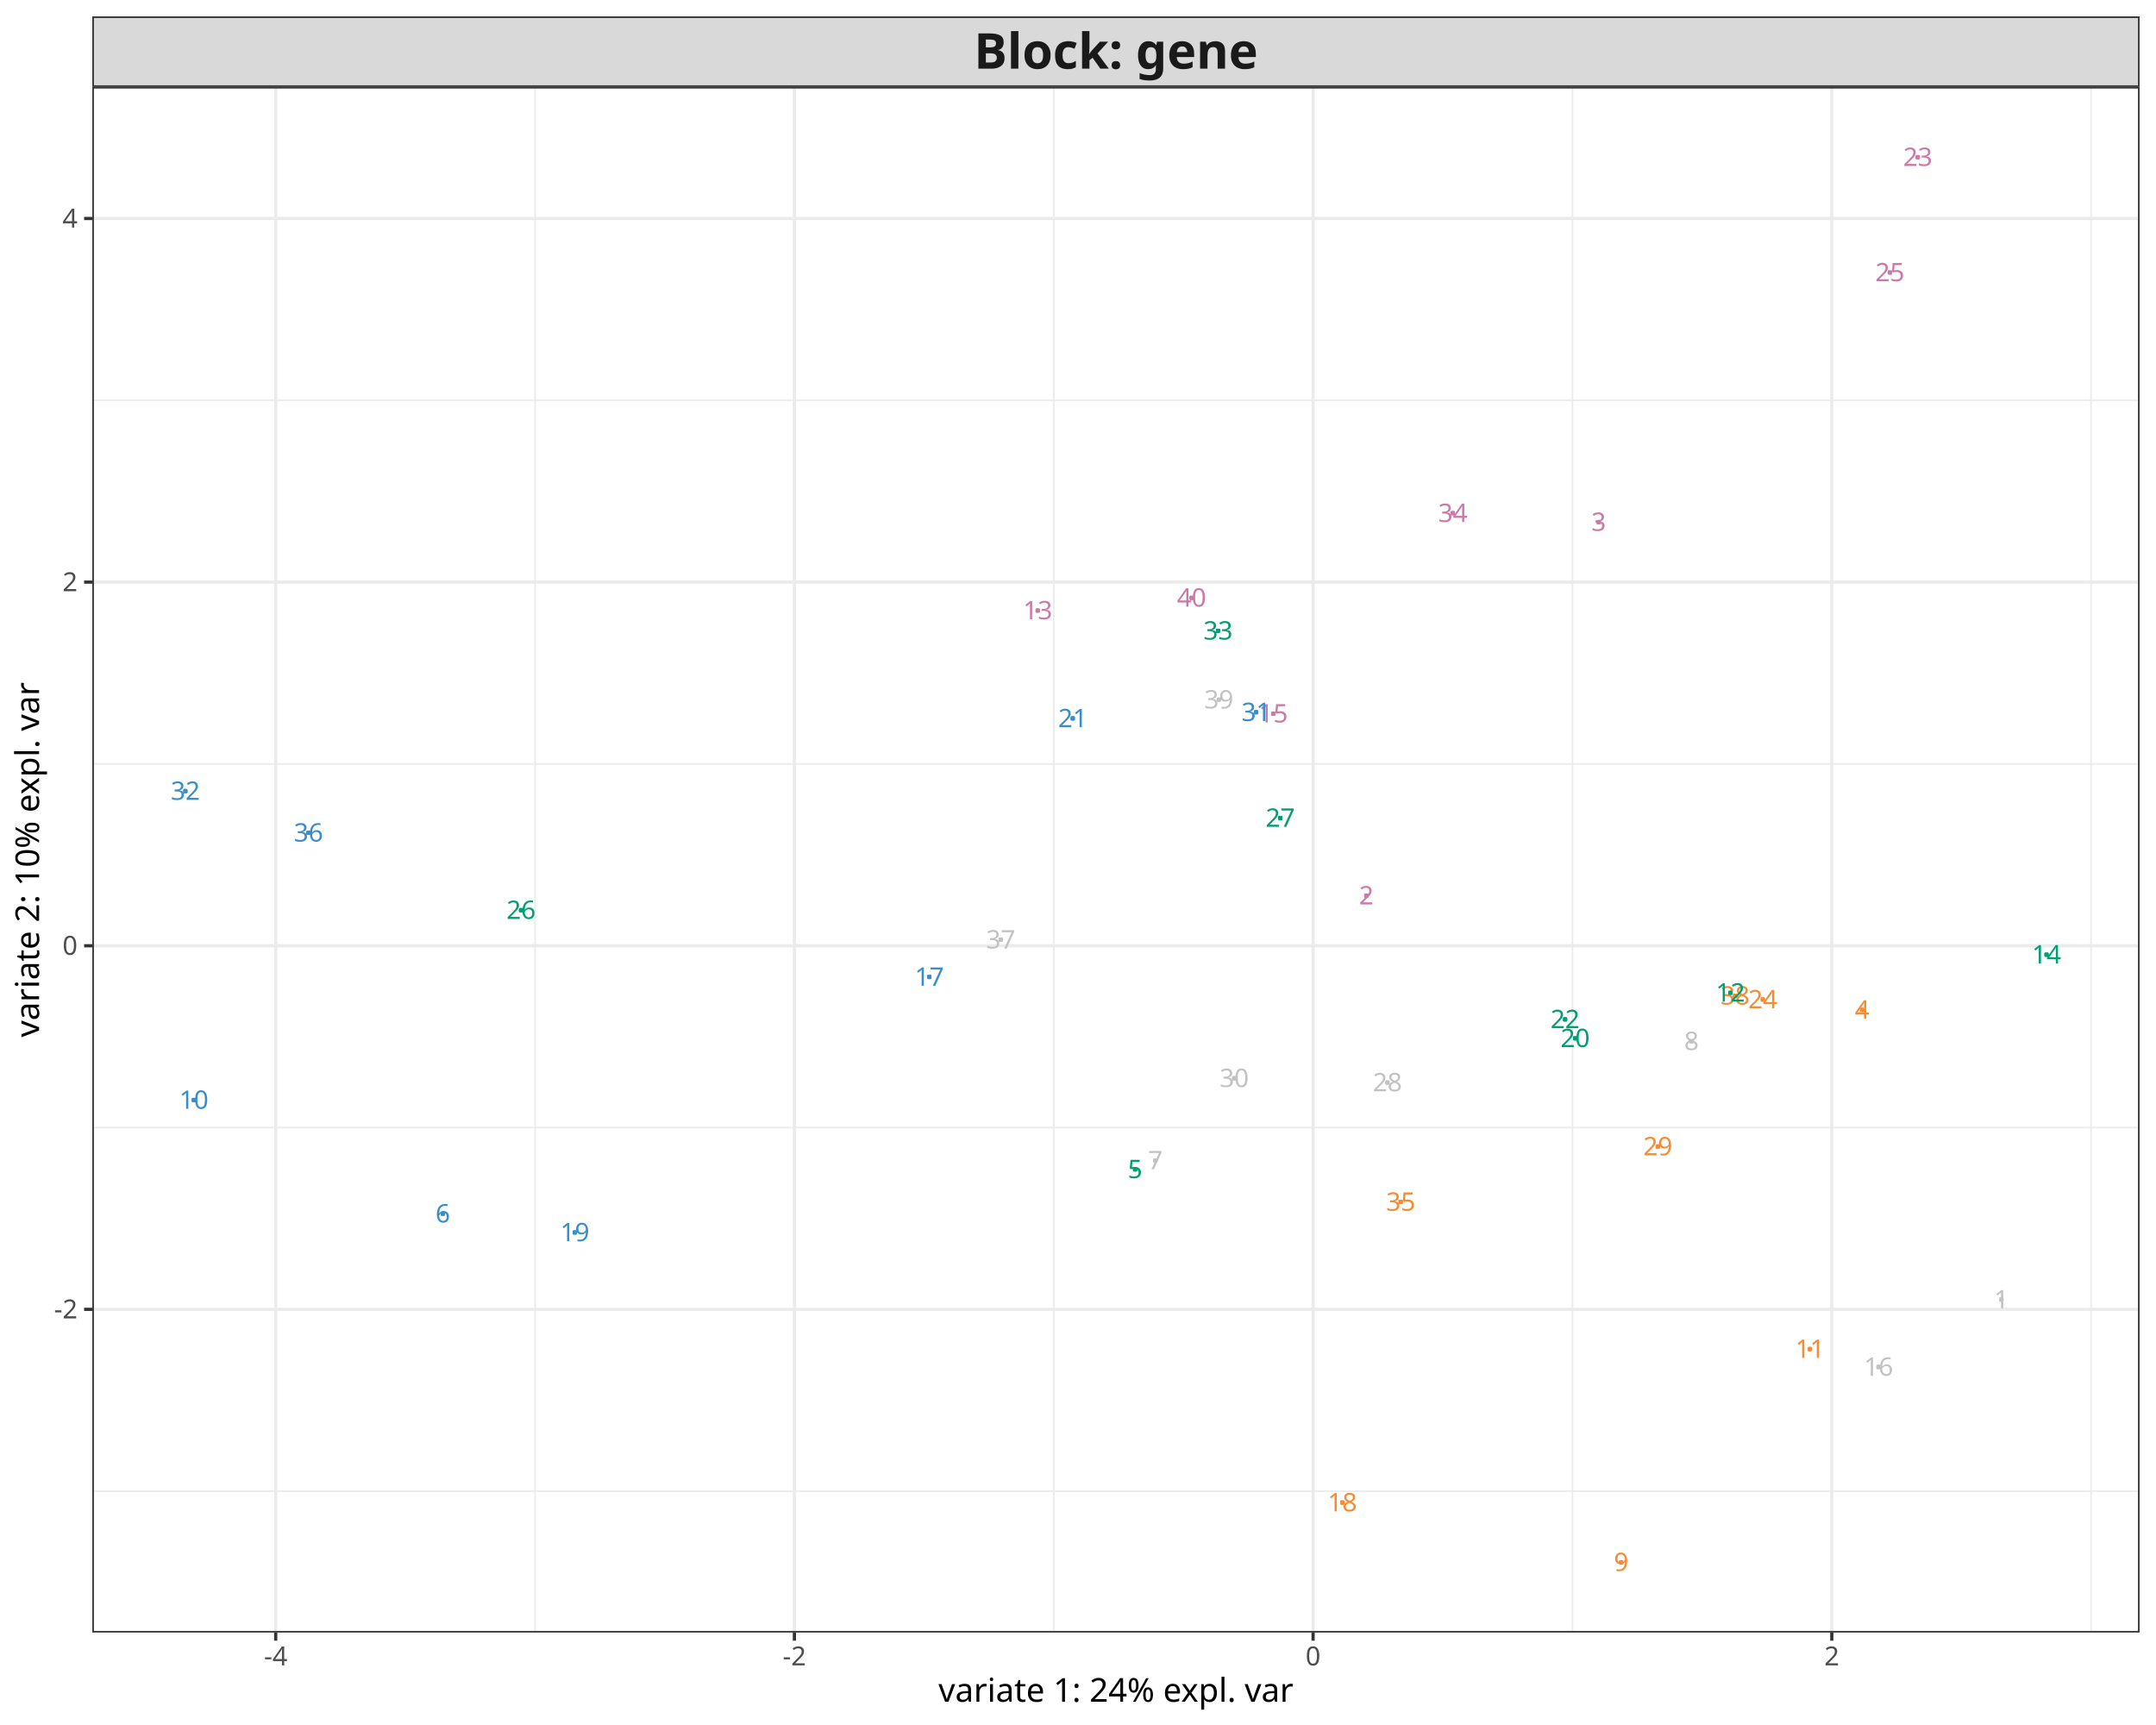
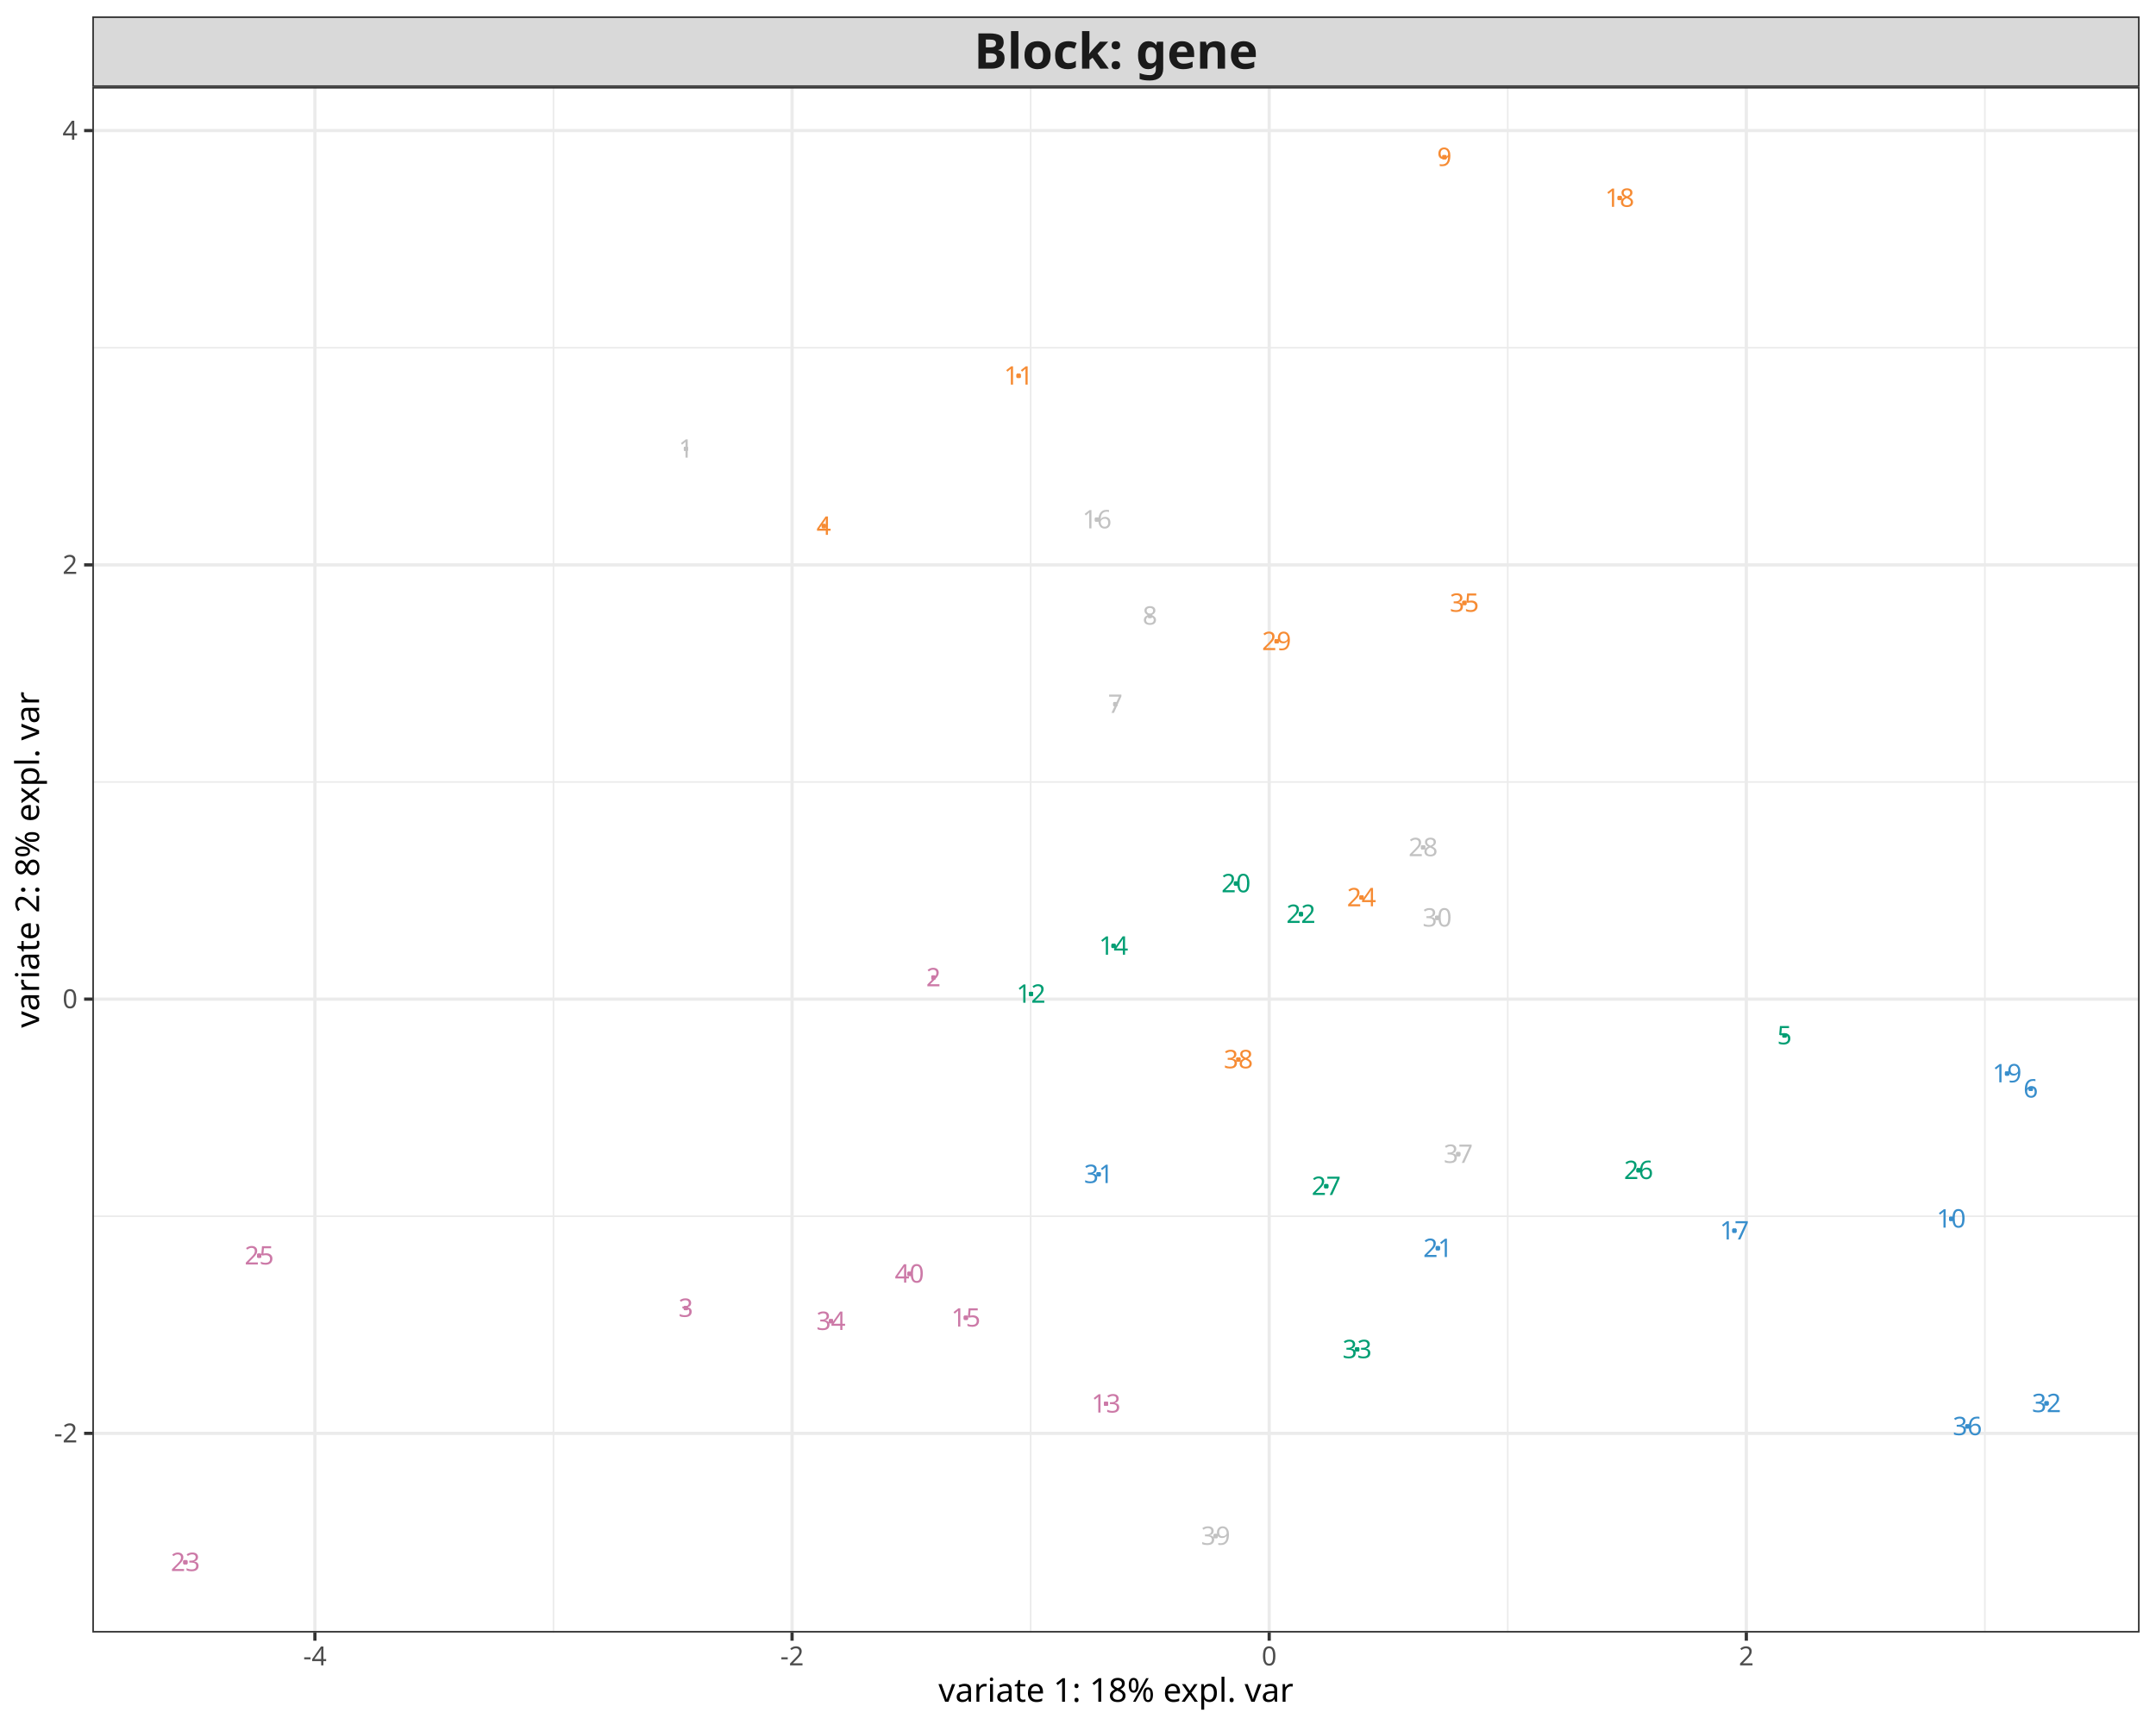
<svg xmlns="http://www.w3.org/2000/svg" class="svglite" data-engine-version="2.0" width="720.00pt" height="576.00pt" viewBox="0 0 720.00 576.00">
  <defs>
    <style type="text/css">
    .svglite line, .svglite polyline, .svglite polygon, .svglite path, .svglite rect, .svglite circle {
      fill: none;
      stroke: #000000;
      stroke-linecap: round;
      stroke-linejoin: round;
      stroke-miterlimit: 10.00;
    }
  </style>
  </defs>
  <rect width="100%" height="100%" style="stroke: none; fill: #FFFFFF;" />
  <defs>
    <clipPath id="cpMC4wMHw3MjAuMDB8MC4wMHw1NzYuMDA=">
      <rect x="0.00" y="0.00" width="720.00" height="576.00" />
    </clipPath>
  </defs>
  <g clip-path="url(#cpMC4wMHw3MjAuMDB8MC4wMHw1NzYuMDA=)">
    <rect x="0.00" y="0.00" width="720.00" height="576.00" style="stroke-width: 1.07; stroke: #FFFFFF; fill: #FFFFFF;" />
  </g>
  <defs>
    <clipPath id="cpMzAuODN8NzE0LjUyfDI5LjAzfDU0NS4xMQ==">
      <rect x="30.83" y="29.03" width="683.69" height="516.09" />
    </clipPath>
  </defs>
  <g clip-path="url(#cpMzAuODN8NzE0LjUyfDI5LjAzfDU0NS4xMQ==)">
    <rect x="30.83" y="29.03" width="683.69" height="516.09" style="stroke-width: 1.07; stroke: none; fill: #FFFFFF;" />
-     <polyline points="30.83,497.92 714.52,497.92 " style="stroke-width: 0.53; stroke: #EBEBEB; stroke-linecap: butt;" />
-     <polyline points="30.83,376.50 714.52,376.50 " style="stroke-width: 0.53; stroke: #EBEBEB; stroke-linecap: butt;" />
-     <polyline points="30.83,255.09 714.52,255.09 " style="stroke-width: 0.53; stroke: #EBEBEB; stroke-linecap: butt;" />
-     <polyline points="30.83,133.67 714.52,133.67 " style="stroke-width: 0.53; stroke: #EBEBEB; stroke-linecap: butt;" />
-     <polyline points="178.68,545.11 178.68,29.03 " style="stroke-width: 0.53; stroke: #EBEBEB; stroke-linecap: butt;" />
-     <polyline points="351.90,545.11 351.90,29.03 " style="stroke-width: 0.53; stroke: #EBEBEB; stroke-linecap: butt;" />
-     <polyline points="525.12,545.11 525.12,29.03 " style="stroke-width: 0.53; stroke: #EBEBEB; stroke-linecap: butt;" />
-     <polyline points="698.34,545.11 698.34,29.03 " style="stroke-width: 0.53; stroke: #EBEBEB; stroke-linecap: butt;" />
-     <polyline points="30.83,437.21 714.52,437.21 " style="stroke-width: 1.07; stroke: #EBEBEB; stroke-linecap: butt;" />
-     <polyline points="30.83,315.80 714.52,315.80 " style="stroke-width: 1.07; stroke: #EBEBEB; stroke-linecap: butt;" />
-     <polyline points="30.83,194.38 714.52,194.38 " style="stroke-width: 1.07; stroke: #EBEBEB; stroke-linecap: butt;" />
-     <polyline points="30.83,72.96 714.52,72.96 " style="stroke-width: 1.07; stroke: #EBEBEB; stroke-linecap: butt;" />
-     <polyline points="92.07,545.11 92.07,29.03 " style="stroke-width: 1.07; stroke: #EBEBEB; stroke-linecap: butt;" />
-     <polyline points="265.29,545.11 265.29,29.03 " style="stroke-width: 1.07; stroke: #EBEBEB; stroke-linecap: butt;" />
-     <polyline points="438.51,545.11 438.51,29.03 " style="stroke-width: 1.07; stroke: #EBEBEB; stroke-linecap: butt;" />
-     <polyline points="611.73,545.11 611.73,29.03 " style="stroke-width: 1.07; stroke: #EBEBEB; stroke-linecap: butt;" />
-     <rect x="147.53" y="404.92" width="0.71" height="0.71" style="stroke-width: 0.71; stroke: #388ECC;" />
-     <rect x="64.38" y="366.96" width="0.71" height="0.71" style="stroke-width: 0.71; stroke: #388ECC;" />
-     <rect x="310.00" y="325.85" width="0.71" height="0.71" style="stroke-width: 0.71; stroke: #388ECC;" />
-     <rect x="191.61" y="411.18" width="0.71" height="0.71" style="stroke-width: 0.71; stroke: #388ECC;" />
-     <rect x="357.89" y="239.53" width="0.71" height="0.71" style="stroke-width: 0.71; stroke: #388ECC;" />
-     <rect x="419.13" y="237.47" width="0.71" height="0.71" style="stroke-width: 0.71; stroke: #388ECC;" />
-     <rect x="61.55" y="263.80" width="0.71" height="0.71" style="stroke-width: 0.71; stroke: #388ECC;" />
-     <rect x="102.66" y="277.73" width="0.71" height="0.71" style="stroke-width: 0.71; stroke: #388ECC;" />
-     <rect x="621.48" y="336.86" width="0.71" height="0.71" style="stroke-width: 0.71; stroke: #F68B33;" />
-     <rect x="541.06" y="521.30" width="0.71" height="0.71" style="stroke-width: 0.71; stroke: #F68B33;" />
-     <rect x="604.06" y="450.12" width="0.71" height="0.71" style="stroke-width: 0.71; stroke: #F68B33;" />
-     <rect x="447.93" y="501.37" width="0.71" height="0.71" style="stroke-width: 0.71; stroke: #F68B33;" />
-     <rect x="588.33" y="333.39" width="0.71" height="0.71" style="stroke-width: 0.71; stroke: #F68B33;" />
-     <rect x="553.28" y="382.48" width="0.71" height="0.71" style="stroke-width: 0.71; stroke: #F68B33;" />
-     <rect x="467.42" y="401.00" width="0.71" height="0.71" style="stroke-width: 0.71; stroke: #F68B33;" />
-     <rect x="579.07" y="332.15" width="0.71" height="0.71" style="stroke-width: 0.71; stroke: #F68B33;" />
-     <rect x="668.03" y="433.59" width="0.71" height="0.71" style="stroke-width: 0.71; stroke: #C2C2C2;" />
-     <rect x="385.48" y="387.14" width="0.71" height="0.71" style="stroke-width: 0.71; stroke: #C2C2C2;" />
-     <rect x="564.51" y="347.34" width="0.71" height="0.71" style="stroke-width: 0.71; stroke: #C2C2C2;" />
-     <rect x="626.98" y="456.11" width="0.71" height="0.71" style="stroke-width: 0.71; stroke: #C2C2C2;" />
-     <rect x="462.97" y="361.11" width="0.71" height="0.71" style="stroke-width: 0.71; stroke: #C2C2C2;" />
-     <rect x="411.82" y="359.68" width="0.71" height="0.71" style="stroke-width: 0.71; stroke: #C2C2C2;" />
-     <rect x="333.84" y="313.41" width="0.71" height="0.71" style="stroke-width: 0.71; stroke: #C2C2C2;" />
-     <rect x="406.69" y="233.28" width="0.71" height="0.71" style="stroke-width: 0.71; stroke: #C2C2C2;" />
-     <rect x="378.71" y="390.11" width="0.71" height="0.71" style="stroke-width: 0.71; stroke: #009E73;" />
-     <rect x="577.53" y="331.15" width="0.71" height="0.71" style="stroke-width: 0.71; stroke: #009E73;" />
-     <rect x="683.09" y="318.42" width="0.71" height="0.71" style="stroke-width: 0.71; stroke: #009E73;" />
-     <rect x="525.67" y="346.35" width="0.71" height="0.71" style="stroke-width: 0.71; stroke: #009E73;" />
-     <rect x="522.31" y="340.02" width="0.71" height="0.71" style="stroke-width: 0.71; stroke: #009E73;" />
-     <rect x="173.66" y="303.56" width="0.71" height="0.71" style="stroke-width: 0.71; stroke: #009E73;" />
-     <rect x="427.19" y="272.78" width="0.71" height="0.71" style="stroke-width: 0.71; stroke: #009E73;" />
-     <rect x="406.41" y="210.28" width="0.71" height="0.71" style="stroke-width: 0.71; stroke: #009E73;" />
-     <rect x="455.94" y="298.70" width="0.71" height="0.71" style="stroke-width: 0.71; stroke: #CC79A7;" />
-     <rect x="533.52" y="173.99" width="0.71" height="0.71" style="stroke-width: 0.71; stroke: #CC79A7;" />
-     <rect x="346.19" y="203.51" width="0.71" height="0.71" style="stroke-width: 0.71; stroke: #CC79A7;" />
-     <rect x="424.87" y="237.95" width="0.71" height="0.71" style="stroke-width: 0.71; stroke: #CC79A7;" />
-     <rect x="640.09" y="52.13" width="0.71" height="0.71" style="stroke-width: 0.71; stroke: #CC79A7;" />
-     <rect x="630.78" y="90.64" width="0.71" height="0.71" style="stroke-width: 0.71; stroke: #CC79A7;" />
-     <rect x="484.81" y="171.01" width="0.71" height="0.71" style="stroke-width: 0.71; stroke: #CC79A7;" />
-     <rect x="397.58" y="199.28" width="0.71" height="0.71" style="stroke-width: 0.71; stroke: #CC79A7;" />
-     <rect x="668.03" y="433.59" width="0.71" height="0.71" style="stroke-width: 0.71; stroke: #C2C2C2;" />
-     <rect x="385.48" y="387.14" width="0.71" height="0.71" style="stroke-width: 0.71; stroke: #C2C2C2;" />
-     <rect x="564.51" y="347.34" width="0.71" height="0.71" style="stroke-width: 0.71; stroke: #C2C2C2;" />
-     <rect x="626.98" y="456.11" width="0.71" height="0.71" style="stroke-width: 0.71; stroke: #C2C2C2;" />
-     <rect x="462.97" y="361.11" width="0.71" height="0.71" style="stroke-width: 0.71; stroke: #C2C2C2;" />
-     <rect x="411.82" y="359.68" width="0.71" height="0.71" style="stroke-width: 0.71; stroke: #C2C2C2;" />
-     <rect x="333.84" y="313.41" width="0.71" height="0.71" style="stroke-width: 0.71; stroke: #C2C2C2;" />
-     <rect x="406.69" y="233.28" width="0.71" height="0.71" style="stroke-width: 0.71; stroke: #C2C2C2;" />
-     <text x="668.39" y="436.88" text-anchor="middle" style="font-size: 8.54px; fill: #C2C2C2; font-family: sans;" textLength="4.75px" lengthAdjust="spacingAndGlyphs">1</text>
-     <text x="385.83" y="390.43" text-anchor="middle" style="font-size: 8.54px; fill: #C2C2C2; font-family: sans;" textLength="4.75px" lengthAdjust="spacingAndGlyphs">7</text>
-     <text x="564.87" y="350.63" text-anchor="middle" style="font-size: 8.54px; fill: #C2C2C2; font-family: sans;" textLength="4.75px" lengthAdjust="spacingAndGlyphs">8</text>
-     <text x="627.34" y="459.40" text-anchor="middle" style="font-size: 8.54px; fill: #C2C2C2; font-family: sans;" textLength="9.50px" lengthAdjust="spacingAndGlyphs">16</text>
-     <text x="463.33" y="364.40" text-anchor="middle" style="font-size: 8.54px; fill: #C2C2C2; font-family: sans;" textLength="9.50px" lengthAdjust="spacingAndGlyphs">28</text>
-     <text x="412.17" y="362.98" text-anchor="middle" style="font-size: 8.54px; fill: #C2C2C2; font-family: sans;" textLength="9.50px" lengthAdjust="spacingAndGlyphs">30</text>
-     <text x="334.19" y="316.71" text-anchor="middle" style="font-size: 8.54px; fill: #C2C2C2; font-family: sans;" textLength="9.50px" lengthAdjust="spacingAndGlyphs">37</text>
-     <text x="407.04" y="236.57" text-anchor="middle" style="font-size: 8.54px; fill: #C2C2C2; font-family: sans;" textLength="9.50px" lengthAdjust="spacingAndGlyphs">39</text>
-     <rect x="455.94" y="298.70" width="0.71" height="0.71" style="stroke-width: 0.71; stroke: #CC79A7;" />
-     <rect x="533.52" y="173.99" width="0.71" height="0.71" style="stroke-width: 0.71; stroke: #CC79A7;" />
-     <rect x="346.19" y="203.51" width="0.71" height="0.71" style="stroke-width: 0.71; stroke: #CC79A7;" />
-     <rect x="424.87" y="237.95" width="0.71" height="0.71" style="stroke-width: 0.71; stroke: #CC79A7;" />
-     <rect x="640.09" y="52.13" width="0.71" height="0.71" style="stroke-width: 0.71; stroke: #CC79A7;" />
-     <rect x="630.78" y="90.64" width="0.71" height="0.71" style="stroke-width: 0.71; stroke: #CC79A7;" />
-     <rect x="484.81" y="171.01" width="0.71" height="0.71" style="stroke-width: 0.71; stroke: #CC79A7;" />
-     <rect x="397.58" y="199.28" width="0.71" height="0.71" style="stroke-width: 0.71; stroke: #CC79A7;" />
-     <text x="456.29" y="301.99" text-anchor="middle" style="font-size: 8.54px; fill: #CC79A7; font-family: sans;" textLength="4.75px" lengthAdjust="spacingAndGlyphs">2</text>
-     <text x="533.88" y="177.28" text-anchor="middle" style="font-size: 8.54px; fill: #CC79A7; font-family: sans;" textLength="4.75px" lengthAdjust="spacingAndGlyphs">3</text>
-     <text x="346.55" y="206.80" text-anchor="middle" style="font-size: 8.54px; fill: #CC79A7; font-family: sans;" textLength="9.50px" lengthAdjust="spacingAndGlyphs">13</text>
-     <text x="425.22" y="241.24" text-anchor="middle" style="font-size: 8.54px; fill: #CC79A7; font-family: sans;" textLength="9.50px" lengthAdjust="spacingAndGlyphs">15</text>
-     <text x="640.44" y="55.42" text-anchor="middle" style="font-size: 8.54px; fill: #CC79A7; font-family: sans;" textLength="9.50px" lengthAdjust="spacingAndGlyphs">23</text>
-     <text x="631.13" y="93.93" text-anchor="middle" style="font-size: 8.54px; fill: #CC79A7; font-family: sans;" textLength="9.50px" lengthAdjust="spacingAndGlyphs">25</text>
-     <text x="485.17" y="174.30" text-anchor="middle" style="font-size: 8.54px; fill: #CC79A7; font-family: sans;" textLength="9.50px" lengthAdjust="spacingAndGlyphs">34</text>
-     <text x="397.93" y="202.57" text-anchor="middle" style="font-size: 8.54px; fill: #CC79A7; font-family: sans;" textLength="9.50px" lengthAdjust="spacingAndGlyphs">40</text>
-     <rect x="621.48" y="336.86" width="0.71" height="0.71" style="stroke-width: 0.71; stroke: #F68B33;" />
-     <rect x="541.06" y="521.30" width="0.71" height="0.71" style="stroke-width: 0.71; stroke: #F68B33;" />
-     <rect x="604.06" y="450.12" width="0.71" height="0.71" style="stroke-width: 0.71; stroke: #F68B33;" />
-     <rect x="447.93" y="501.37" width="0.71" height="0.71" style="stroke-width: 0.71; stroke: #F68B33;" />
-     <rect x="588.33" y="333.39" width="0.71" height="0.71" style="stroke-width: 0.71; stroke: #F68B33;" />
-     <rect x="553.28" y="382.48" width="0.71" height="0.71" style="stroke-width: 0.71; stroke: #F68B33;" />
-     <rect x="467.42" y="401.00" width="0.71" height="0.71" style="stroke-width: 0.71; stroke: #F68B33;" />
-     <rect x="579.07" y="332.15" width="0.71" height="0.71" style="stroke-width: 0.71; stroke: #F68B33;" />
-     <text x="621.84" y="340.15" text-anchor="middle" style="font-size: 8.54px; fill: #F68B33; font-family: sans;" textLength="4.75px" lengthAdjust="spacingAndGlyphs">4</text>
-     <text x="541.41" y="524.59" text-anchor="middle" style="font-size: 8.54px; fill: #F68B33; font-family: sans;" textLength="4.75px" lengthAdjust="spacingAndGlyphs">9</text>
-     <text x="604.42" y="453.41" text-anchor="middle" style="font-size: 8.54px; fill: #F68B33; font-family: sans;" textLength="9.50px" lengthAdjust="spacingAndGlyphs">11</text>
-     <text x="448.28" y="504.66" text-anchor="middle" style="font-size: 8.54px; fill: #F68B33; font-family: sans;" textLength="9.50px" lengthAdjust="spacingAndGlyphs">18</text>
-     <text x="588.69" y="336.68" text-anchor="middle" style="font-size: 8.54px; fill: #F68B33; font-family: sans;" textLength="9.50px" lengthAdjust="spacingAndGlyphs">24</text>
-     <text x="553.63" y="385.77" text-anchor="middle" style="font-size: 8.54px; fill: #F68B33; font-family: sans;" textLength="9.50px" lengthAdjust="spacingAndGlyphs">29</text>
-     <text x="467.78" y="404.29" text-anchor="middle" style="font-size: 8.54px; fill: #F68B33; font-family: sans;" textLength="9.50px" lengthAdjust="spacingAndGlyphs">35</text>
-     <text x="579.42" y="335.44" text-anchor="middle" style="font-size: 8.54px; fill: #F68B33; font-family: sans;" textLength="9.50px" lengthAdjust="spacingAndGlyphs">38</text>
-     <rect x="378.71" y="390.11" width="0.71" height="0.71" style="stroke-width: 0.71; stroke: #009E73;" />
-     <rect x="577.53" y="331.15" width="0.71" height="0.71" style="stroke-width: 0.71; stroke: #009E73;" />
-     <rect x="683.09" y="318.42" width="0.71" height="0.71" style="stroke-width: 0.71; stroke: #009E73;" />
-     <rect x="525.67" y="346.35" width="0.71" height="0.71" style="stroke-width: 0.71; stroke: #009E73;" />
-     <rect x="522.31" y="340.02" width="0.71" height="0.71" style="stroke-width: 0.71; stroke: #009E73;" />
-     <rect x="173.66" y="303.56" width="0.71" height="0.71" style="stroke-width: 0.71; stroke: #009E73;" />
-     <rect x="427.19" y="272.78" width="0.71" height="0.71" style="stroke-width: 0.71; stroke: #009E73;" />
-     <rect x="406.41" y="210.28" width="0.71" height="0.71" style="stroke-width: 0.71; stroke: #009E73;" />
-     <text x="379.06" y="393.40" text-anchor="middle" style="font-size: 8.54px; fill: #009E73; font-family: sans;" textLength="4.75px" lengthAdjust="spacingAndGlyphs">5</text>
-     <text x="577.88" y="334.45" text-anchor="middle" style="font-size: 8.54px; fill: #009E73; font-family: sans;" textLength="9.50px" lengthAdjust="spacingAndGlyphs">12</text>
-     <text x="683.44" y="321.71" text-anchor="middle" style="font-size: 8.54px; fill: #009E73; font-family: sans;" textLength="9.50px" lengthAdjust="spacingAndGlyphs">14</text>
-     <text x="526.02" y="349.65" text-anchor="middle" style="font-size: 8.54px; fill: #009E73; font-family: sans;" textLength="9.50px" lengthAdjust="spacingAndGlyphs">20</text>
-     <text x="522.66" y="343.31" text-anchor="middle" style="font-size: 8.54px; fill: #009E73; font-family: sans;" textLength="9.50px" lengthAdjust="spacingAndGlyphs">22</text>
-     <text x="174.01" y="306.85" text-anchor="middle" style="font-size: 8.54px; fill: #009E73; font-family: sans;" textLength="9.50px" lengthAdjust="spacingAndGlyphs">26</text>
-     <text x="427.54" y="276.07" text-anchor="middle" style="font-size: 8.54px; fill: #009E73; font-family: sans;" textLength="9.50px" lengthAdjust="spacingAndGlyphs">27</text>
-     <text x="406.77" y="213.57" text-anchor="middle" style="font-size: 8.54px; fill: #009E73; font-family: sans;" textLength="9.50px" lengthAdjust="spacingAndGlyphs">33</text>
-     <rect x="147.53" y="404.92" width="0.71" height="0.71" style="stroke-width: 0.71; stroke: #388ECC;" />
-     <rect x="64.38" y="366.96" width="0.71" height="0.71" style="stroke-width: 0.71; stroke: #388ECC;" />
-     <rect x="310.00" y="325.85" width="0.71" height="0.71" style="stroke-width: 0.71; stroke: #388ECC;" />
-     <rect x="191.61" y="411.18" width="0.71" height="0.71" style="stroke-width: 0.71; stroke: #388ECC;" />
-     <rect x="357.89" y="239.53" width="0.71" height="0.71" style="stroke-width: 0.71; stroke: #388ECC;" />
-     <rect x="419.13" y="237.47" width="0.71" height="0.71" style="stroke-width: 0.71; stroke: #388ECC;" />
-     <rect x="61.55" y="263.80" width="0.71" height="0.71" style="stroke-width: 0.71; stroke: #388ECC;" />
-     <rect x="102.66" y="277.73" width="0.71" height="0.71" style="stroke-width: 0.71; stroke: #388ECC;" />
-     <text x="147.88" y="408.21" text-anchor="middle" style="font-size: 8.54px; fill: #388ECC; font-family: sans;" textLength="4.75px" lengthAdjust="spacingAndGlyphs">6</text>
-     <text x="64.74" y="370.25" text-anchor="middle" style="font-size: 8.54px; fill: #388ECC; font-family: sans;" textLength="9.50px" lengthAdjust="spacingAndGlyphs">10</text>
-     <text x="310.36" y="329.14" text-anchor="middle" style="font-size: 8.54px; fill: #388ECC; font-family: sans;" textLength="9.50px" lengthAdjust="spacingAndGlyphs">17</text>
-     <text x="191.97" y="414.47" text-anchor="middle" style="font-size: 8.54px; fill: #388ECC; font-family: sans;" textLength="9.50px" lengthAdjust="spacingAndGlyphs">19</text>
-     <text x="358.24" y="242.82" text-anchor="middle" style="font-size: 8.54px; fill: #388ECC; font-family: sans;" textLength="9.50px" lengthAdjust="spacingAndGlyphs">21</text>
-     <text x="419.48" y="240.76" text-anchor="middle" style="font-size: 8.54px; fill: #388ECC; font-family: sans;" textLength="9.50px" lengthAdjust="spacingAndGlyphs">31</text>
-     <text x="61.91" y="267.09" text-anchor="middle" style="font-size: 8.54px; fill: #388ECC; font-family: sans;" textLength="9.50px" lengthAdjust="spacingAndGlyphs">32</text>
-     <text x="103.02" y="281.02" text-anchor="middle" style="font-size: 8.54px; fill: #388ECC; font-family: sans;" textLength="9.50px" lengthAdjust="spacingAndGlyphs">36</text>
+     <polyline points="30.83,406.12 714.52,406.12 " style="stroke-width: 0.53; stroke: #EBEBEB; stroke-linecap: butt;" />
+     <polyline points="30.83,261.12 714.52,261.12 " style="stroke-width: 0.53; stroke: #EBEBEB; stroke-linecap: butt;" />
+     <polyline points="30.83,116.11 714.52,116.11 " style="stroke-width: 0.53; stroke: #EBEBEB; stroke-linecap: butt;" />
+     <polyline points="184.83,545.11 184.83,29.03 " style="stroke-width: 0.53; stroke: #EBEBEB; stroke-linecap: butt;" />
+     <polyline points="344.18,545.11 344.18,29.03 " style="stroke-width: 0.53; stroke: #EBEBEB; stroke-linecap: butt;" />
+     <polyline points="503.52,545.11 503.52,29.03 " style="stroke-width: 0.53; stroke: #EBEBEB; stroke-linecap: butt;" />
+     <polyline points="662.86,545.11 662.86,29.03 " style="stroke-width: 0.53; stroke: #EBEBEB; stroke-linecap: butt;" />
+     <polyline points="30.83,478.62 714.52,478.62 " style="stroke-width: 1.07; stroke: #EBEBEB; stroke-linecap: butt;" />
+     <polyline points="30.83,333.62 714.52,333.62 " style="stroke-width: 1.07; stroke: #EBEBEB; stroke-linecap: butt;" />
+     <polyline points="30.83,188.62 714.52,188.62 " style="stroke-width: 1.07; stroke: #EBEBEB; stroke-linecap: butt;" />
+     <polyline points="30.83,43.61 714.52,43.61 " style="stroke-width: 1.07; stroke: #EBEBEB; stroke-linecap: butt;" />
+     <polyline points="105.16,545.11 105.16,29.03 " style="stroke-width: 1.07; stroke: #EBEBEB; stroke-linecap: butt;" />
+     <polyline points="264.51,545.11 264.51,29.03 " style="stroke-width: 1.07; stroke: #EBEBEB; stroke-linecap: butt;" />
+     <polyline points="423.85,545.11 423.85,29.03 " style="stroke-width: 1.07; stroke: #EBEBEB; stroke-linecap: butt;" />
+     <polyline points="583.19,545.11 583.19,29.03 " style="stroke-width: 1.07; stroke: #EBEBEB; stroke-linecap: butt;" />
+     <rect x="677.82" y="363.20" width="0.71" height="0.71" style="stroke-width: 0.71; stroke: #388ECC;" />
+     <rect x="651.25" y="406.62" width="0.71" height="0.71" style="stroke-width: 0.71; stroke: #388ECC;" />
+     <rect x="578.85" y="410.59" width="0.71" height="0.71" style="stroke-width: 0.71; stroke: #388ECC;" />
+     <rect x="669.91" y="358.12" width="0.71" height="0.71" style="stroke-width: 0.71; stroke: #388ECC;" />
+     <rect x="479.81" y="416.43" width="0.71" height="0.71" style="stroke-width: 0.71; stroke: #388ECC;" />
+     <rect x="366.54" y="391.74" width="0.71" height="0.71" style="stroke-width: 0.71; stroke: #388ECC;" />
+     <rect x="683.09" y="468.24" width="0.71" height="0.71" style="stroke-width: 0.71; stroke: #388ECC;" />
+     <rect x="656.66" y="475.93" width="0.71" height="0.71" style="stroke-width: 0.71; stroke: #388ECC;" />
+     <rect x="274.76" y="175.31" width="0.71" height="0.71" style="stroke-width: 0.71; stroke: #F68B33;" />
+     <rect x="482.01" y="52.13" width="0.71" height="0.71" style="stroke-width: 0.71; stroke: #F68B33;" />
+     <rect x="339.81" y="125.14" width="0.71" height="0.71" style="stroke-width: 0.71; stroke: #F68B33;" />
+     <rect x="540.54" y="65.77" width="0.71" height="0.71" style="stroke-width: 0.71; stroke: #F68B33;" />
+     <rect x="454.33" y="299.34" width="0.71" height="0.71" style="stroke-width: 0.71; stroke: #F68B33;" />
+     <rect x="425.97" y="213.79" width="0.71" height="0.71" style="stroke-width: 0.71; stroke: #F68B33;" />
+     <rect x="488.68" y="200.98" width="0.71" height="0.71" style="stroke-width: 0.71; stroke: #F68B33;" />
+     <rect x="413.21" y="353.42" width="0.71" height="0.71" style="stroke-width: 0.71; stroke: #F68B33;" />
+     <rect x="228.72" y="149.52" width="0.71" height="0.71" style="stroke-width: 0.71; stroke: #C2C2C2;" />
+     <rect x="372.11" y="234.76" width="0.71" height="0.71" style="stroke-width: 0.71; stroke: #C2C2C2;" />
+     <rect x="383.66" y="205.29" width="0.71" height="0.71" style="stroke-width: 0.71; stroke: #C2C2C2;" />
+     <rect x="365.99" y="173.14" width="0.71" height="0.71" style="stroke-width: 0.71; stroke: #C2C2C2;" />
+     <rect x="474.90" y="282.60" width="0.71" height="0.71" style="stroke-width: 0.71; stroke: #C2C2C2;" />
+     <rect x="479.59" y="306.11" width="0.71" height="0.71" style="stroke-width: 0.71; stroke: #C2C2C2;" />
+     <rect x="486.63" y="385.02" width="0.71" height="0.71" style="stroke-width: 0.71; stroke: #C2C2C2;" />
+     <rect x="405.61" y="512.55" width="0.71" height="0.71" style="stroke-width: 0.71; stroke: #C2C2C2;" />
+     <rect x="595.58" y="345.42" width="0.71" height="0.71" style="stroke-width: 0.71; stroke: #009E73;" />
+     <rect x="343.96" y="331.54" width="0.71" height="0.71" style="stroke-width: 0.71; stroke: #009E73;" />
+     <rect x="371.52" y="315.49" width="0.71" height="0.71" style="stroke-width: 0.71; stroke: #009E73;" />
+     <rect x="412.41" y="294.65" width="0.71" height="0.71" style="stroke-width: 0.71; stroke: #009E73;" />
+     <rect x="434.11" y="304.89" width="0.71" height="0.71" style="stroke-width: 0.71; stroke: #009E73;" />
+     <rect x="546.85" y="390.41" width="0.71" height="0.71" style="stroke-width: 0.71; stroke: #009E73;" />
+     <rect x="442.55" y="395.72" width="0.71" height="0.71" style="stroke-width: 0.71; stroke: #009E73;" />
+     <rect x="452.87" y="450.22" width="0.71" height="0.71" style="stroke-width: 0.71; stroke: #009E73;" />
+     <rect x="311.37" y="326.04" width="0.71" height="0.71" style="stroke-width: 0.71; stroke: #CC79A7;" />
+     <rect x="228.68" y="436.43" width="0.71" height="0.71" style="stroke-width: 0.71; stroke: #CC79A7;" />
+     <rect x="369.00" y="468.38" width="0.71" height="0.71" style="stroke-width: 0.71; stroke: #CC79A7;" />
+     <rect x="322.20" y="439.67" width="0.71" height="0.71" style="stroke-width: 0.71; stroke: #CC79A7;" />
+     <rect x="61.55" y="521.30" width="0.71" height="0.71" style="stroke-width: 0.71; stroke: #CC79A7;" />
+     <rect x="86.21" y="418.94" width="0.71" height="0.71" style="stroke-width: 0.71; stroke: #CC79A7;" />
+     <rect x="277.15" y="440.80" width="0.71" height="0.71" style="stroke-width: 0.71; stroke: #CC79A7;" />
+     <rect x="303.35" y="425.00" width="0.71" height="0.71" style="stroke-width: 0.71; stroke: #CC79A7;" />
+     <rect x="228.72" y="149.52" width="0.71" height="0.71" style="stroke-width: 0.71; stroke: #C2C2C2;" />
+     <rect x="372.11" y="234.76" width="0.71" height="0.71" style="stroke-width: 0.71; stroke: #C2C2C2;" />
+     <rect x="383.66" y="205.29" width="0.71" height="0.71" style="stroke-width: 0.71; stroke: #C2C2C2;" />
+     <rect x="365.99" y="173.14" width="0.71" height="0.71" style="stroke-width: 0.71; stroke: #C2C2C2;" />
+     <rect x="474.90" y="282.60" width="0.71" height="0.71" style="stroke-width: 0.71; stroke: #C2C2C2;" />
+     <rect x="479.59" y="306.11" width="0.71" height="0.71" style="stroke-width: 0.71; stroke: #C2C2C2;" />
+     <rect x="486.63" y="385.02" width="0.71" height="0.71" style="stroke-width: 0.71; stroke: #C2C2C2;" />
+     <rect x="405.61" y="512.55" width="0.71" height="0.71" style="stroke-width: 0.71; stroke: #C2C2C2;" />
+     <text x="229.07" y="152.81" text-anchor="middle" style="font-size: 8.54px; fill: #C2C2C2; font-family: sans;" textLength="4.75px" lengthAdjust="spacingAndGlyphs">1</text>
+     <text x="372.46" y="238.05" text-anchor="middle" style="font-size: 8.54px; fill: #C2C2C2; font-family: sans;" textLength="4.75px" lengthAdjust="spacingAndGlyphs">7</text>
+     <text x="384.02" y="208.58" text-anchor="middle" style="font-size: 8.54px; fill: #C2C2C2; font-family: sans;" textLength="4.75px" lengthAdjust="spacingAndGlyphs">8</text>
+     <text x="366.34" y="176.43" text-anchor="middle" style="font-size: 8.54px; fill: #C2C2C2; font-family: sans;" textLength="9.50px" lengthAdjust="spacingAndGlyphs">16</text>
+     <text x="475.26" y="285.89" text-anchor="middle" style="font-size: 8.54px; fill: #C2C2C2; font-family: sans;" textLength="9.50px" lengthAdjust="spacingAndGlyphs">28</text>
+     <text x="479.94" y="309.40" text-anchor="middle" style="font-size: 8.54px; fill: #C2C2C2; font-family: sans;" textLength="9.50px" lengthAdjust="spacingAndGlyphs">30</text>
+     <text x="486.99" y="388.31" text-anchor="middle" style="font-size: 8.54px; fill: #C2C2C2; font-family: sans;" textLength="9.50px" lengthAdjust="spacingAndGlyphs">37</text>
+     <text x="405.97" y="515.84" text-anchor="middle" style="font-size: 8.54px; fill: #C2C2C2; font-family: sans;" textLength="9.50px" lengthAdjust="spacingAndGlyphs">39</text>
+     <rect x="311.37" y="326.04" width="0.71" height="0.71" style="stroke-width: 0.71; stroke: #CC79A7;" />
+     <rect x="228.68" y="436.43" width="0.71" height="0.71" style="stroke-width: 0.71; stroke: #CC79A7;" />
+     <rect x="369.00" y="468.38" width="0.71" height="0.71" style="stroke-width: 0.71; stroke: #CC79A7;" />
+     <rect x="322.20" y="439.67" width="0.71" height="0.71" style="stroke-width: 0.71; stroke: #CC79A7;" />
+     <rect x="61.55" y="521.30" width="0.71" height="0.71" style="stroke-width: 0.71; stroke: #CC79A7;" />
+     <rect x="86.21" y="418.94" width="0.71" height="0.71" style="stroke-width: 0.71; stroke: #CC79A7;" />
+     <rect x="277.15" y="440.80" width="0.71" height="0.71" style="stroke-width: 0.71; stroke: #CC79A7;" />
+     <rect x="303.35" y="425.00" width="0.71" height="0.71" style="stroke-width: 0.71; stroke: #CC79A7;" />
+     <text x="311.73" y="329.34" text-anchor="middle" style="font-size: 8.54px; fill: #CC79A7; font-family: sans;" textLength="4.75px" lengthAdjust="spacingAndGlyphs">2</text>
+     <text x="229.03" y="439.72" text-anchor="middle" style="font-size: 8.54px; fill: #CC79A7; font-family: sans;" textLength="4.75px" lengthAdjust="spacingAndGlyphs">3</text>
+     <text x="369.36" y="471.67" text-anchor="middle" style="font-size: 8.54px; fill: #CC79A7; font-family: sans;" textLength="9.50px" lengthAdjust="spacingAndGlyphs">13</text>
+     <text x="322.55" y="442.96" text-anchor="middle" style="font-size: 8.54px; fill: #CC79A7; font-family: sans;" textLength="9.50px" lengthAdjust="spacingAndGlyphs">15</text>
+     <text x="61.91" y="524.59" text-anchor="middle" style="font-size: 8.54px; fill: #CC79A7; font-family: sans;" textLength="9.50px" lengthAdjust="spacingAndGlyphs">23</text>
+     <text x="86.57" y="422.23" text-anchor="middle" style="font-size: 8.54px; fill: #CC79A7; font-family: sans;" textLength="9.50px" lengthAdjust="spacingAndGlyphs">25</text>
+     <text x="277.50" y="444.09" text-anchor="middle" style="font-size: 8.54px; fill: #CC79A7; font-family: sans;" textLength="9.50px" lengthAdjust="spacingAndGlyphs">34</text>
+     <text x="303.70" y="428.29" text-anchor="middle" style="font-size: 8.54px; fill: #CC79A7; font-family: sans;" textLength="9.50px" lengthAdjust="spacingAndGlyphs">40</text>
+     <rect x="274.76" y="175.31" width="0.71" height="0.71" style="stroke-width: 0.71; stroke: #F68B33;" />
+     <rect x="482.01" y="52.13" width="0.71" height="0.71" style="stroke-width: 0.71; stroke: #F68B33;" />
+     <rect x="339.81" y="125.14" width="0.71" height="0.71" style="stroke-width: 0.71; stroke: #F68B33;" />
+     <rect x="540.54" y="65.77" width="0.71" height="0.71" style="stroke-width: 0.71; stroke: #F68B33;" />
+     <rect x="454.33" y="299.34" width="0.71" height="0.71" style="stroke-width: 0.71; stroke: #F68B33;" />
+     <rect x="425.97" y="213.79" width="0.71" height="0.71" style="stroke-width: 0.71; stroke: #F68B33;" />
+     <rect x="488.68" y="200.98" width="0.71" height="0.71" style="stroke-width: 0.71; stroke: #F68B33;" />
+     <rect x="413.21" y="353.42" width="0.71" height="0.71" style="stroke-width: 0.71; stroke: #F68B33;" />
+     <text x="275.11" y="178.60" text-anchor="middle" style="font-size: 8.54px; fill: #F68B33; font-family: sans;" textLength="4.75px" lengthAdjust="spacingAndGlyphs">4</text>
+     <text x="482.36" y="55.42" text-anchor="middle" style="font-size: 8.54px; fill: #F68B33; font-family: sans;" textLength="4.75px" lengthAdjust="spacingAndGlyphs">9</text>
+     <text x="340.16" y="128.43" text-anchor="middle" style="font-size: 8.54px; fill: #F68B33; font-family: sans;" textLength="9.50px" lengthAdjust="spacingAndGlyphs">11</text>
+     <text x="540.89" y="69.06" text-anchor="middle" style="font-size: 8.54px; fill: #F68B33; font-family: sans;" textLength="9.50px" lengthAdjust="spacingAndGlyphs">18</text>
+     <text x="454.69" y="302.63" text-anchor="middle" style="font-size: 8.54px; fill: #F68B33; font-family: sans;" textLength="9.50px" lengthAdjust="spacingAndGlyphs">24</text>
+     <text x="426.32" y="217.08" text-anchor="middle" style="font-size: 8.54px; fill: #F68B33; font-family: sans;" textLength="9.50px" lengthAdjust="spacingAndGlyphs">29</text>
+     <text x="489.03" y="204.28" text-anchor="middle" style="font-size: 8.54px; fill: #F68B33; font-family: sans;" textLength="9.50px" lengthAdjust="spacingAndGlyphs">35</text>
+     <text x="413.56" y="356.71" text-anchor="middle" style="font-size: 8.54px; fill: #F68B33; font-family: sans;" textLength="9.50px" lengthAdjust="spacingAndGlyphs">38</text>
+     <rect x="595.58" y="345.42" width="0.71" height="0.71" style="stroke-width: 0.71; stroke: #009E73;" />
+     <rect x="343.96" y="331.54" width="0.71" height="0.71" style="stroke-width: 0.71; stroke: #009E73;" />
+     <rect x="371.52" y="315.49" width="0.71" height="0.71" style="stroke-width: 0.71; stroke: #009E73;" />
+     <rect x="412.41" y="294.65" width="0.71" height="0.71" style="stroke-width: 0.71; stroke: #009E73;" />
+     <rect x="434.11" y="304.89" width="0.71" height="0.71" style="stroke-width: 0.71; stroke: #009E73;" />
+     <rect x="546.85" y="390.41" width="0.71" height="0.71" style="stroke-width: 0.71; stroke: #009E73;" />
+     <rect x="442.55" y="395.72" width="0.71" height="0.71" style="stroke-width: 0.71; stroke: #009E73;" />
+     <rect x="452.87" y="450.22" width="0.71" height="0.71" style="stroke-width: 0.71; stroke: #009E73;" />
+     <text x="595.93" y="348.71" text-anchor="middle" style="font-size: 8.54px; fill: #009E73; font-family: sans;" textLength="4.75px" lengthAdjust="spacingAndGlyphs">5</text>
+     <text x="344.31" y="334.83" text-anchor="middle" style="font-size: 8.54px; fill: #009E73; font-family: sans;" textLength="9.50px" lengthAdjust="spacingAndGlyphs">12</text>
+     <text x="371.88" y="318.79" text-anchor="middle" style="font-size: 8.54px; fill: #009E73; font-family: sans;" textLength="9.50px" lengthAdjust="spacingAndGlyphs">14</text>
+     <text x="412.77" y="297.95" text-anchor="middle" style="font-size: 8.54px; fill: #009E73; font-family: sans;" textLength="9.50px" lengthAdjust="spacingAndGlyphs">20</text>
+     <text x="434.46" y="308.18" text-anchor="middle" style="font-size: 8.54px; fill: #009E73; font-family: sans;" textLength="9.50px" lengthAdjust="spacingAndGlyphs">22</text>
+     <text x="547.21" y="393.70" text-anchor="middle" style="font-size: 8.54px; fill: #009E73; font-family: sans;" textLength="9.50px" lengthAdjust="spacingAndGlyphs">26</text>
+     <text x="442.90" y="399.01" text-anchor="middle" style="font-size: 8.54px; fill: #009E73; font-family: sans;" textLength="9.50px" lengthAdjust="spacingAndGlyphs">27</text>
+     <text x="453.22" y="453.51" text-anchor="middle" style="font-size: 8.54px; fill: #009E73; font-family: sans;" textLength="9.50px" lengthAdjust="spacingAndGlyphs">33</text>
+     <rect x="677.82" y="363.20" width="0.71" height="0.71" style="stroke-width: 0.71; stroke: #388ECC;" />
+     <rect x="651.25" y="406.62" width="0.71" height="0.71" style="stroke-width: 0.71; stroke: #388ECC;" />
+     <rect x="578.85" y="410.59" width="0.71" height="0.71" style="stroke-width: 0.71; stroke: #388ECC;" />
+     <rect x="669.91" y="358.12" width="0.71" height="0.71" style="stroke-width: 0.71; stroke: #388ECC;" />
+     <rect x="479.81" y="416.43" width="0.71" height="0.71" style="stroke-width: 0.71; stroke: #388ECC;" />
+     <rect x="366.54" y="391.74" width="0.71" height="0.71" style="stroke-width: 0.71; stroke: #388ECC;" />
+     <rect x="683.09" y="468.24" width="0.71" height="0.71" style="stroke-width: 0.71; stroke: #388ECC;" />
+     <rect x="656.66" y="475.93" width="0.71" height="0.71" style="stroke-width: 0.71; stroke: #388ECC;" />
+     <text x="678.17" y="366.49" text-anchor="middle" style="font-size: 8.54px; fill: #388ECC; font-family: sans;" textLength="4.75px" lengthAdjust="spacingAndGlyphs">6</text>
+     <text x="651.61" y="409.91" text-anchor="middle" style="font-size: 8.54px; fill: #388ECC; font-family: sans;" textLength="9.50px" lengthAdjust="spacingAndGlyphs">10</text>
+     <text x="579.20" y="413.88" text-anchor="middle" style="font-size: 8.54px; fill: #388ECC; font-family: sans;" textLength="9.50px" lengthAdjust="spacingAndGlyphs">17</text>
+     <text x="670.26" y="361.41" text-anchor="middle" style="font-size: 8.54px; fill: #388ECC; font-family: sans;" textLength="9.50px" lengthAdjust="spacingAndGlyphs">19</text>
+     <text x="480.17" y="419.73" text-anchor="middle" style="font-size: 8.54px; fill: #388ECC; font-family: sans;" textLength="9.50px" lengthAdjust="spacingAndGlyphs">21</text>
+     <text x="366.89" y="395.03" text-anchor="middle" style="font-size: 8.54px; fill: #388ECC; font-family: sans;" textLength="9.50px" lengthAdjust="spacingAndGlyphs">31</text>
+     <text x="683.44" y="471.53" text-anchor="middle" style="font-size: 8.54px; fill: #388ECC; font-family: sans;" textLength="9.50px" lengthAdjust="spacingAndGlyphs">32</text>
+     <text x="657.02" y="479.22" text-anchor="middle" style="font-size: 8.54px; fill: #388ECC; font-family: sans;" textLength="9.50px" lengthAdjust="spacingAndGlyphs">36</text>
    <rect x="30.83" y="29.03" width="683.69" height="516.09" style="stroke-width: 1.07; stroke: #333333;" />
  </g>
  <g clip-path="url(#cpMC4wMHw3MjAuMDB8MC4wMHw1NzYuMDA=)">
</g>
  <defs>
    <clipPath id="cpMzAuODN8NzE0LjUyfDUuNDh8MjkuMDM=">
      <rect x="30.83" y="5.48" width="683.69" height="23.55" />
    </clipPath>
  </defs>
  <g clip-path="url(#cpMzAuODN8NzE0LjUyfDUuNDh8MjkuMDM=)">
    <rect x="30.83" y="5.48" width="683.69" height="23.55" style="stroke-width: 1.07; stroke: #333333; fill: #D9D9D9;" />
    <text x="372.67" y="22.93" text-anchor="middle" style="font-size: 16.50px; font-weight: bold; fill: #1A1A1A; font-family: sans;" textLength="86.24px" lengthAdjust="spacingAndGlyphs">Block: gene</text>
  </g>
  <g clip-path="url(#cpMC4wMHw3MjAuMDB8MC4wMHw1NzYuMDA=)">
-     <polyline points="92.07,547.85 92.07,545.11 " style="stroke-width: 1.07; stroke: #333333; stroke-linecap: butt;" />
-     <polyline points="265.29,547.85 265.29,545.11 " style="stroke-width: 1.07; stroke: #333333; stroke-linecap: butt;" />
-     <polyline points="438.51,547.85 438.51,545.11 " style="stroke-width: 1.07; stroke: #333333; stroke-linecap: butt;" />
-     <polyline points="611.73,547.85 611.73,545.11 " style="stroke-width: 1.07; stroke: #333333; stroke-linecap: butt;" />
-     <text x="92.07" y="556.10" text-anchor="middle" style="font-size: 8.80px; fill: #4D4D4D; font-family: sans;" textLength="7.82px" lengthAdjust="spacingAndGlyphs">-4</text>
-     <text x="265.29" y="556.10" text-anchor="middle" style="font-size: 8.80px; fill: #4D4D4D; font-family: sans;" textLength="7.82px" lengthAdjust="spacingAndGlyphs">-2</text>
-     <text x="438.51" y="556.10" text-anchor="middle" style="font-size: 8.80px; fill: #4D4D4D; font-family: sans;" textLength="4.89px" lengthAdjust="spacingAndGlyphs">0</text>
-     <text x="611.73" y="556.10" text-anchor="middle" style="font-size: 8.80px; fill: #4D4D4D; font-family: sans;" textLength="4.89px" lengthAdjust="spacingAndGlyphs">2</text>
-     <text x="25.90" y="440.24" text-anchor="end" style="font-size: 8.80px; fill: #4D4D4D; font-family: sans;" textLength="7.82px" lengthAdjust="spacingAndGlyphs">-2</text>
-     <text x="25.90" y="318.82" text-anchor="end" style="font-size: 8.80px; fill: #4D4D4D; font-family: sans;" textLength="4.89px" lengthAdjust="spacingAndGlyphs">0</text>
-     <text x="25.90" y="197.41" text-anchor="end" style="font-size: 8.80px; fill: #4D4D4D; font-family: sans;" textLength="4.89px" lengthAdjust="spacingAndGlyphs">2</text>
-     <text x="25.90" y="75.99" text-anchor="end" style="font-size: 8.80px; fill: #4D4D4D; font-family: sans;" textLength="4.89px" lengthAdjust="spacingAndGlyphs">4</text>
-     <polyline points="28.09,437.21 30.83,437.21 " style="stroke-width: 1.07; stroke: #333333; stroke-linecap: butt;" />
-     <polyline points="28.09,315.80 30.83,315.80 " style="stroke-width: 1.07; stroke: #333333; stroke-linecap: butt;" />
-     <polyline points="28.09,194.38 30.83,194.38 " style="stroke-width: 1.07; stroke: #333333; stroke-linecap: butt;" />
-     <polyline points="28.09,72.96 30.83,72.96 " style="stroke-width: 1.07; stroke: #333333; stroke-linecap: butt;" />
-     <text x="372.67" y="568.24" text-anchor="middle" style="font-size: 11.00px; font-family: sans;" textLength="114.96px" lengthAdjust="spacingAndGlyphs">variate 1: 24% expl. var</text>
-     <text transform="translate(13.05,287.07) rotate(-90)" text-anchor="middle" style="font-size: 11.00px; font-family: sans;" textLength="114.96px" lengthAdjust="spacingAndGlyphs">variate 2: 10% expl. var</text>
+     <polyline points="105.16,547.85 105.16,545.11 " style="stroke-width: 1.07; stroke: #333333; stroke-linecap: butt;" />
+     <polyline points="264.51,547.85 264.51,545.11 " style="stroke-width: 1.07; stroke: #333333; stroke-linecap: butt;" />
+     <polyline points="423.85,547.85 423.85,545.11 " style="stroke-width: 1.07; stroke: #333333; stroke-linecap: butt;" />
+     <polyline points="583.19,547.85 583.19,545.11 " style="stroke-width: 1.07; stroke: #333333; stroke-linecap: butt;" />
+     <text x="105.16" y="556.10" text-anchor="middle" style="font-size: 8.80px; fill: #4D4D4D; font-family: sans;" textLength="7.82px" lengthAdjust="spacingAndGlyphs">-4</text>
+     <text x="264.51" y="556.10" text-anchor="middle" style="font-size: 8.80px; fill: #4D4D4D; font-family: sans;" textLength="7.82px" lengthAdjust="spacingAndGlyphs">-2</text>
+     <text x="423.85" y="556.10" text-anchor="middle" style="font-size: 8.80px; fill: #4D4D4D; font-family: sans;" textLength="4.89px" lengthAdjust="spacingAndGlyphs">0</text>
+     <text x="583.19" y="556.10" text-anchor="middle" style="font-size: 8.80px; fill: #4D4D4D; font-family: sans;" textLength="4.89px" lengthAdjust="spacingAndGlyphs">2</text>
+     <text x="25.90" y="481.65" text-anchor="end" style="font-size: 8.80px; fill: #4D4D4D; font-family: sans;" textLength="7.82px" lengthAdjust="spacingAndGlyphs">-2</text>
+     <text x="25.90" y="336.65" text-anchor="end" style="font-size: 8.80px; fill: #4D4D4D; font-family: sans;" textLength="4.89px" lengthAdjust="spacingAndGlyphs">0</text>
+     <text x="25.90" y="191.64" text-anchor="end" style="font-size: 8.80px; fill: #4D4D4D; font-family: sans;" textLength="4.89px" lengthAdjust="spacingAndGlyphs">2</text>
+     <text x="25.90" y="46.64" text-anchor="end" style="font-size: 8.80px; fill: #4D4D4D; font-family: sans;" textLength="4.89px" lengthAdjust="spacingAndGlyphs">4</text>
+     <polyline points="28.09,478.62 30.83,478.62 " style="stroke-width: 1.07; stroke: #333333; stroke-linecap: butt;" />
+     <polyline points="28.09,333.62 30.83,333.62 " style="stroke-width: 1.07; stroke: #333333; stroke-linecap: butt;" />
+     <polyline points="28.09,188.62 30.83,188.62 " style="stroke-width: 1.07; stroke: #333333; stroke-linecap: butt;" />
+     <polyline points="28.09,43.61 30.83,43.61 " style="stroke-width: 1.07; stroke: #333333; stroke-linecap: butt;" />
+     <text x="372.67" y="568.24" text-anchor="middle" style="font-size: 11.00px; font-family: sans;" textLength="114.96px" lengthAdjust="spacingAndGlyphs">variate 1: 18% expl. var</text>
+     <text transform="translate(13.05,287.07) rotate(-90)" text-anchor="middle" style="font-size: 11.00px; font-family: sans;" textLength="108.84px" lengthAdjust="spacingAndGlyphs">variate 2: 8% expl. var</text>
  </g>
</svg>
